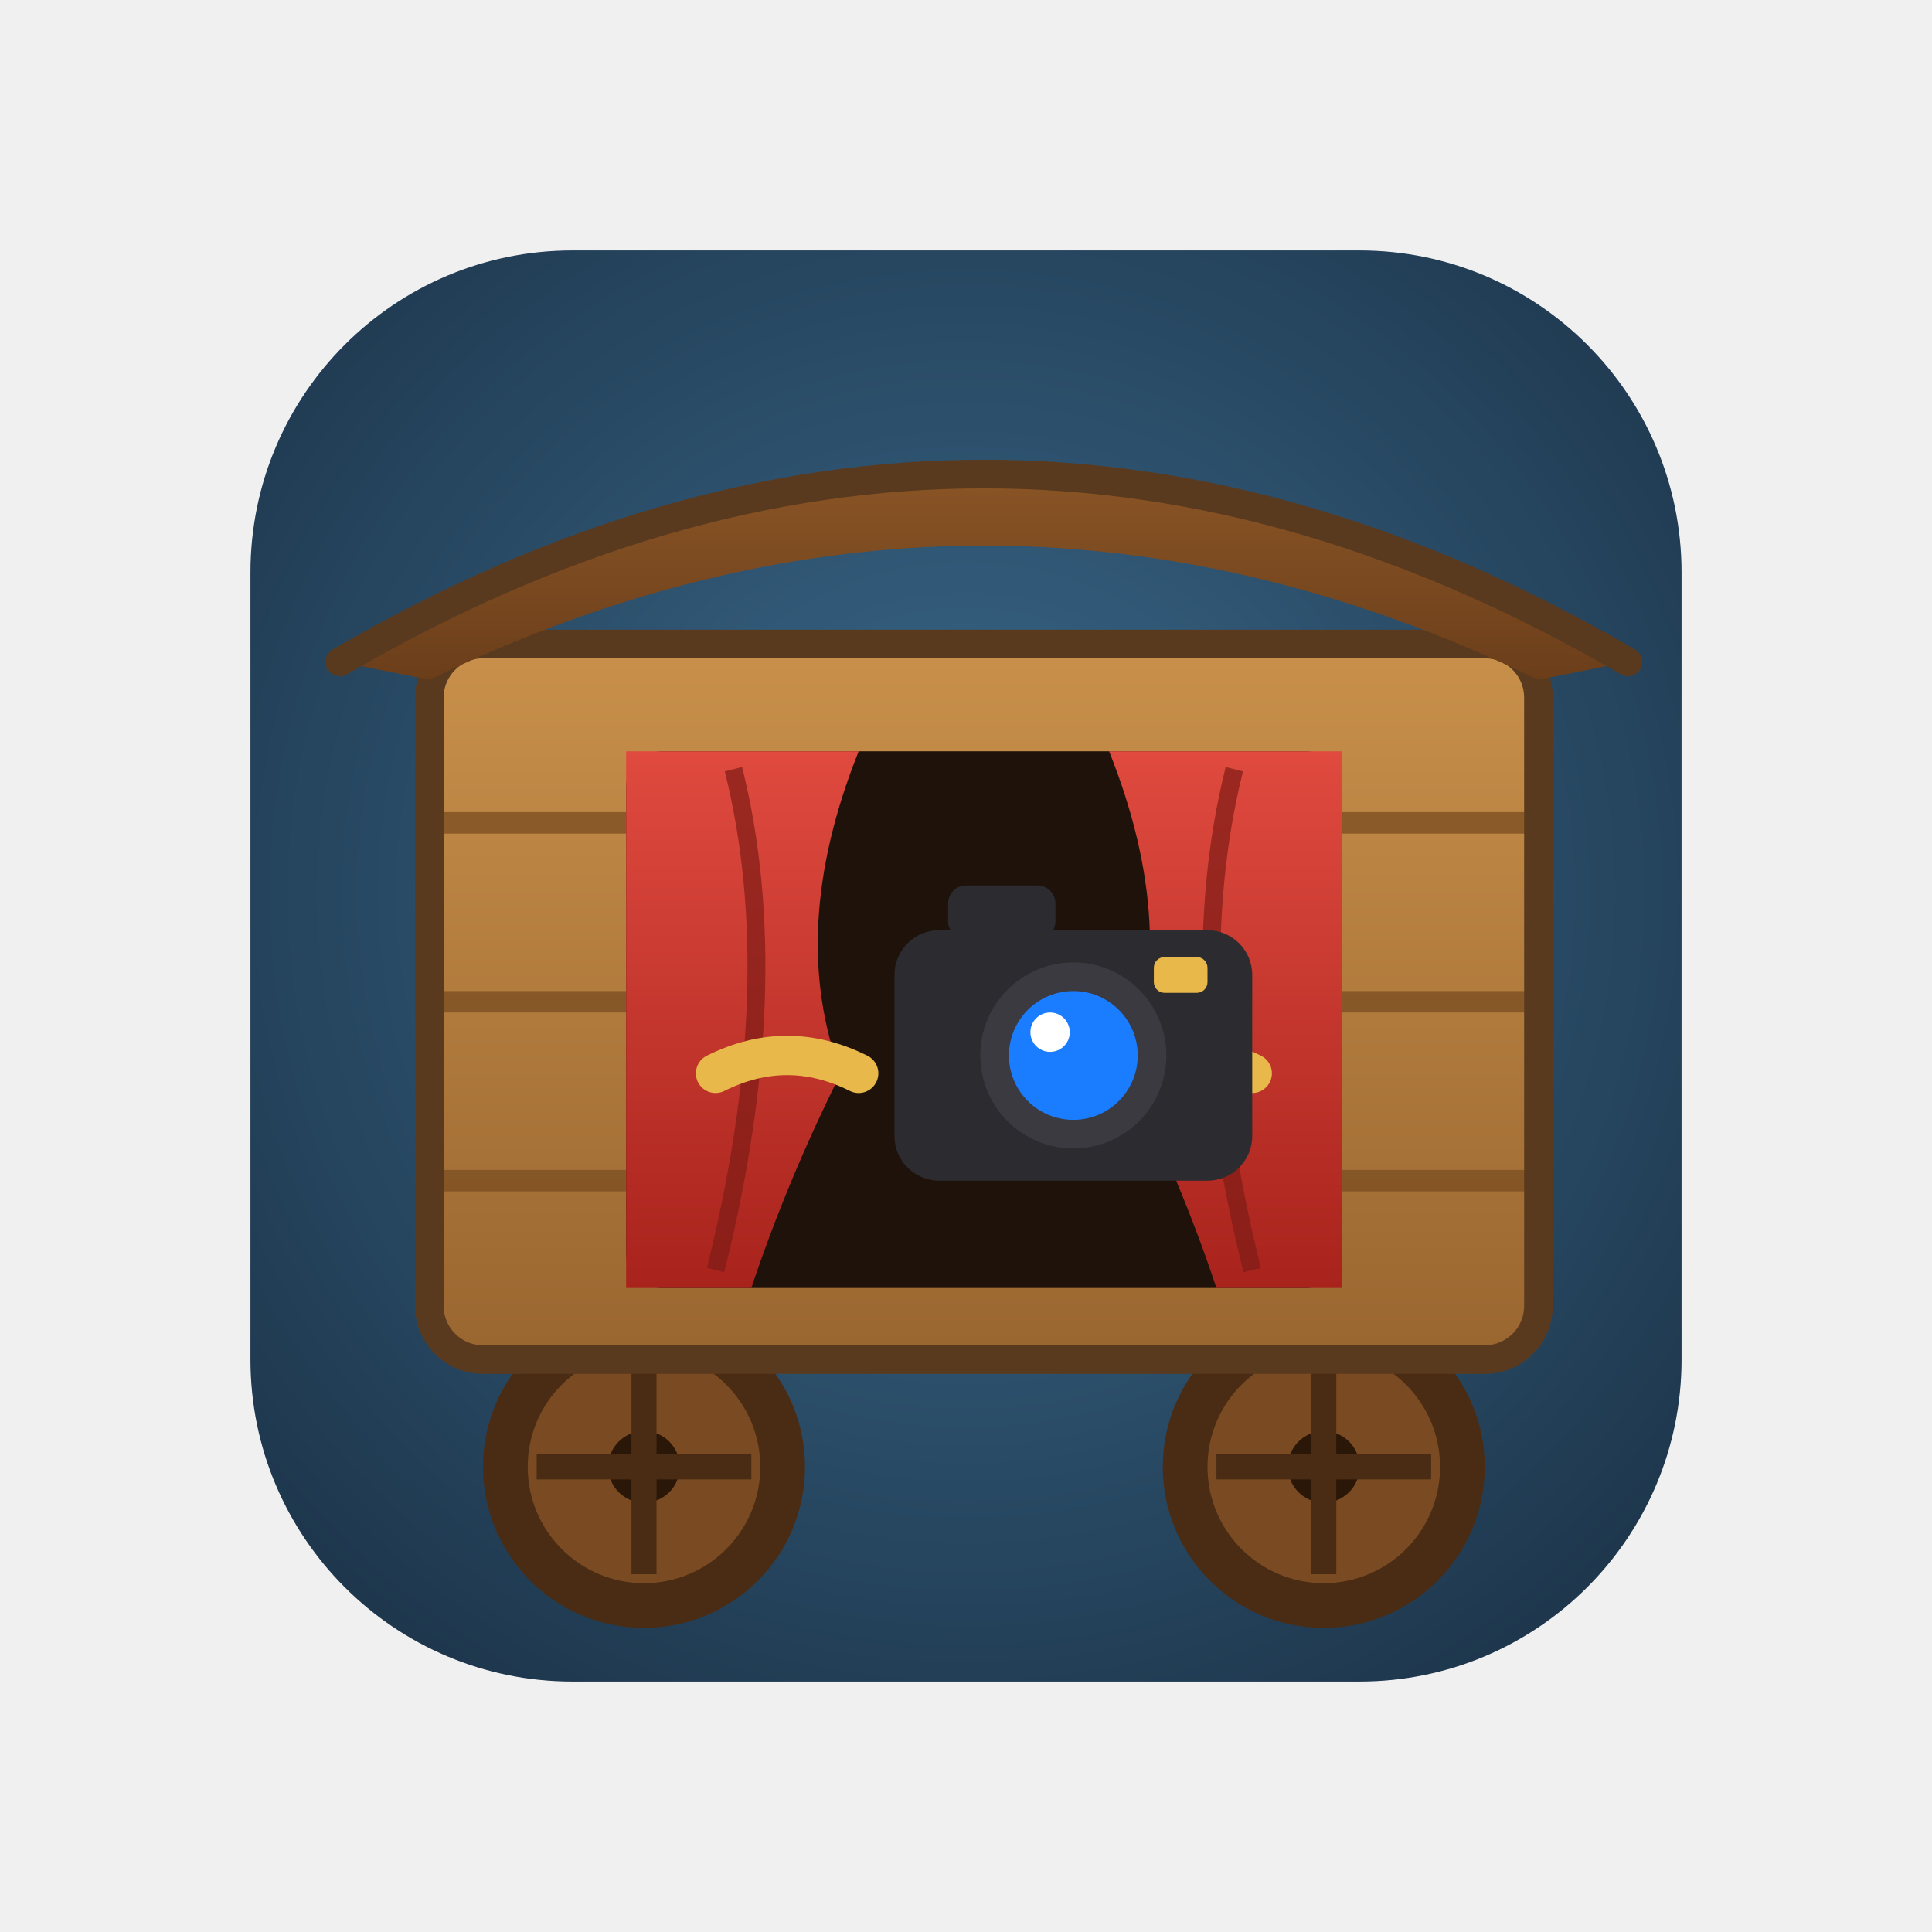
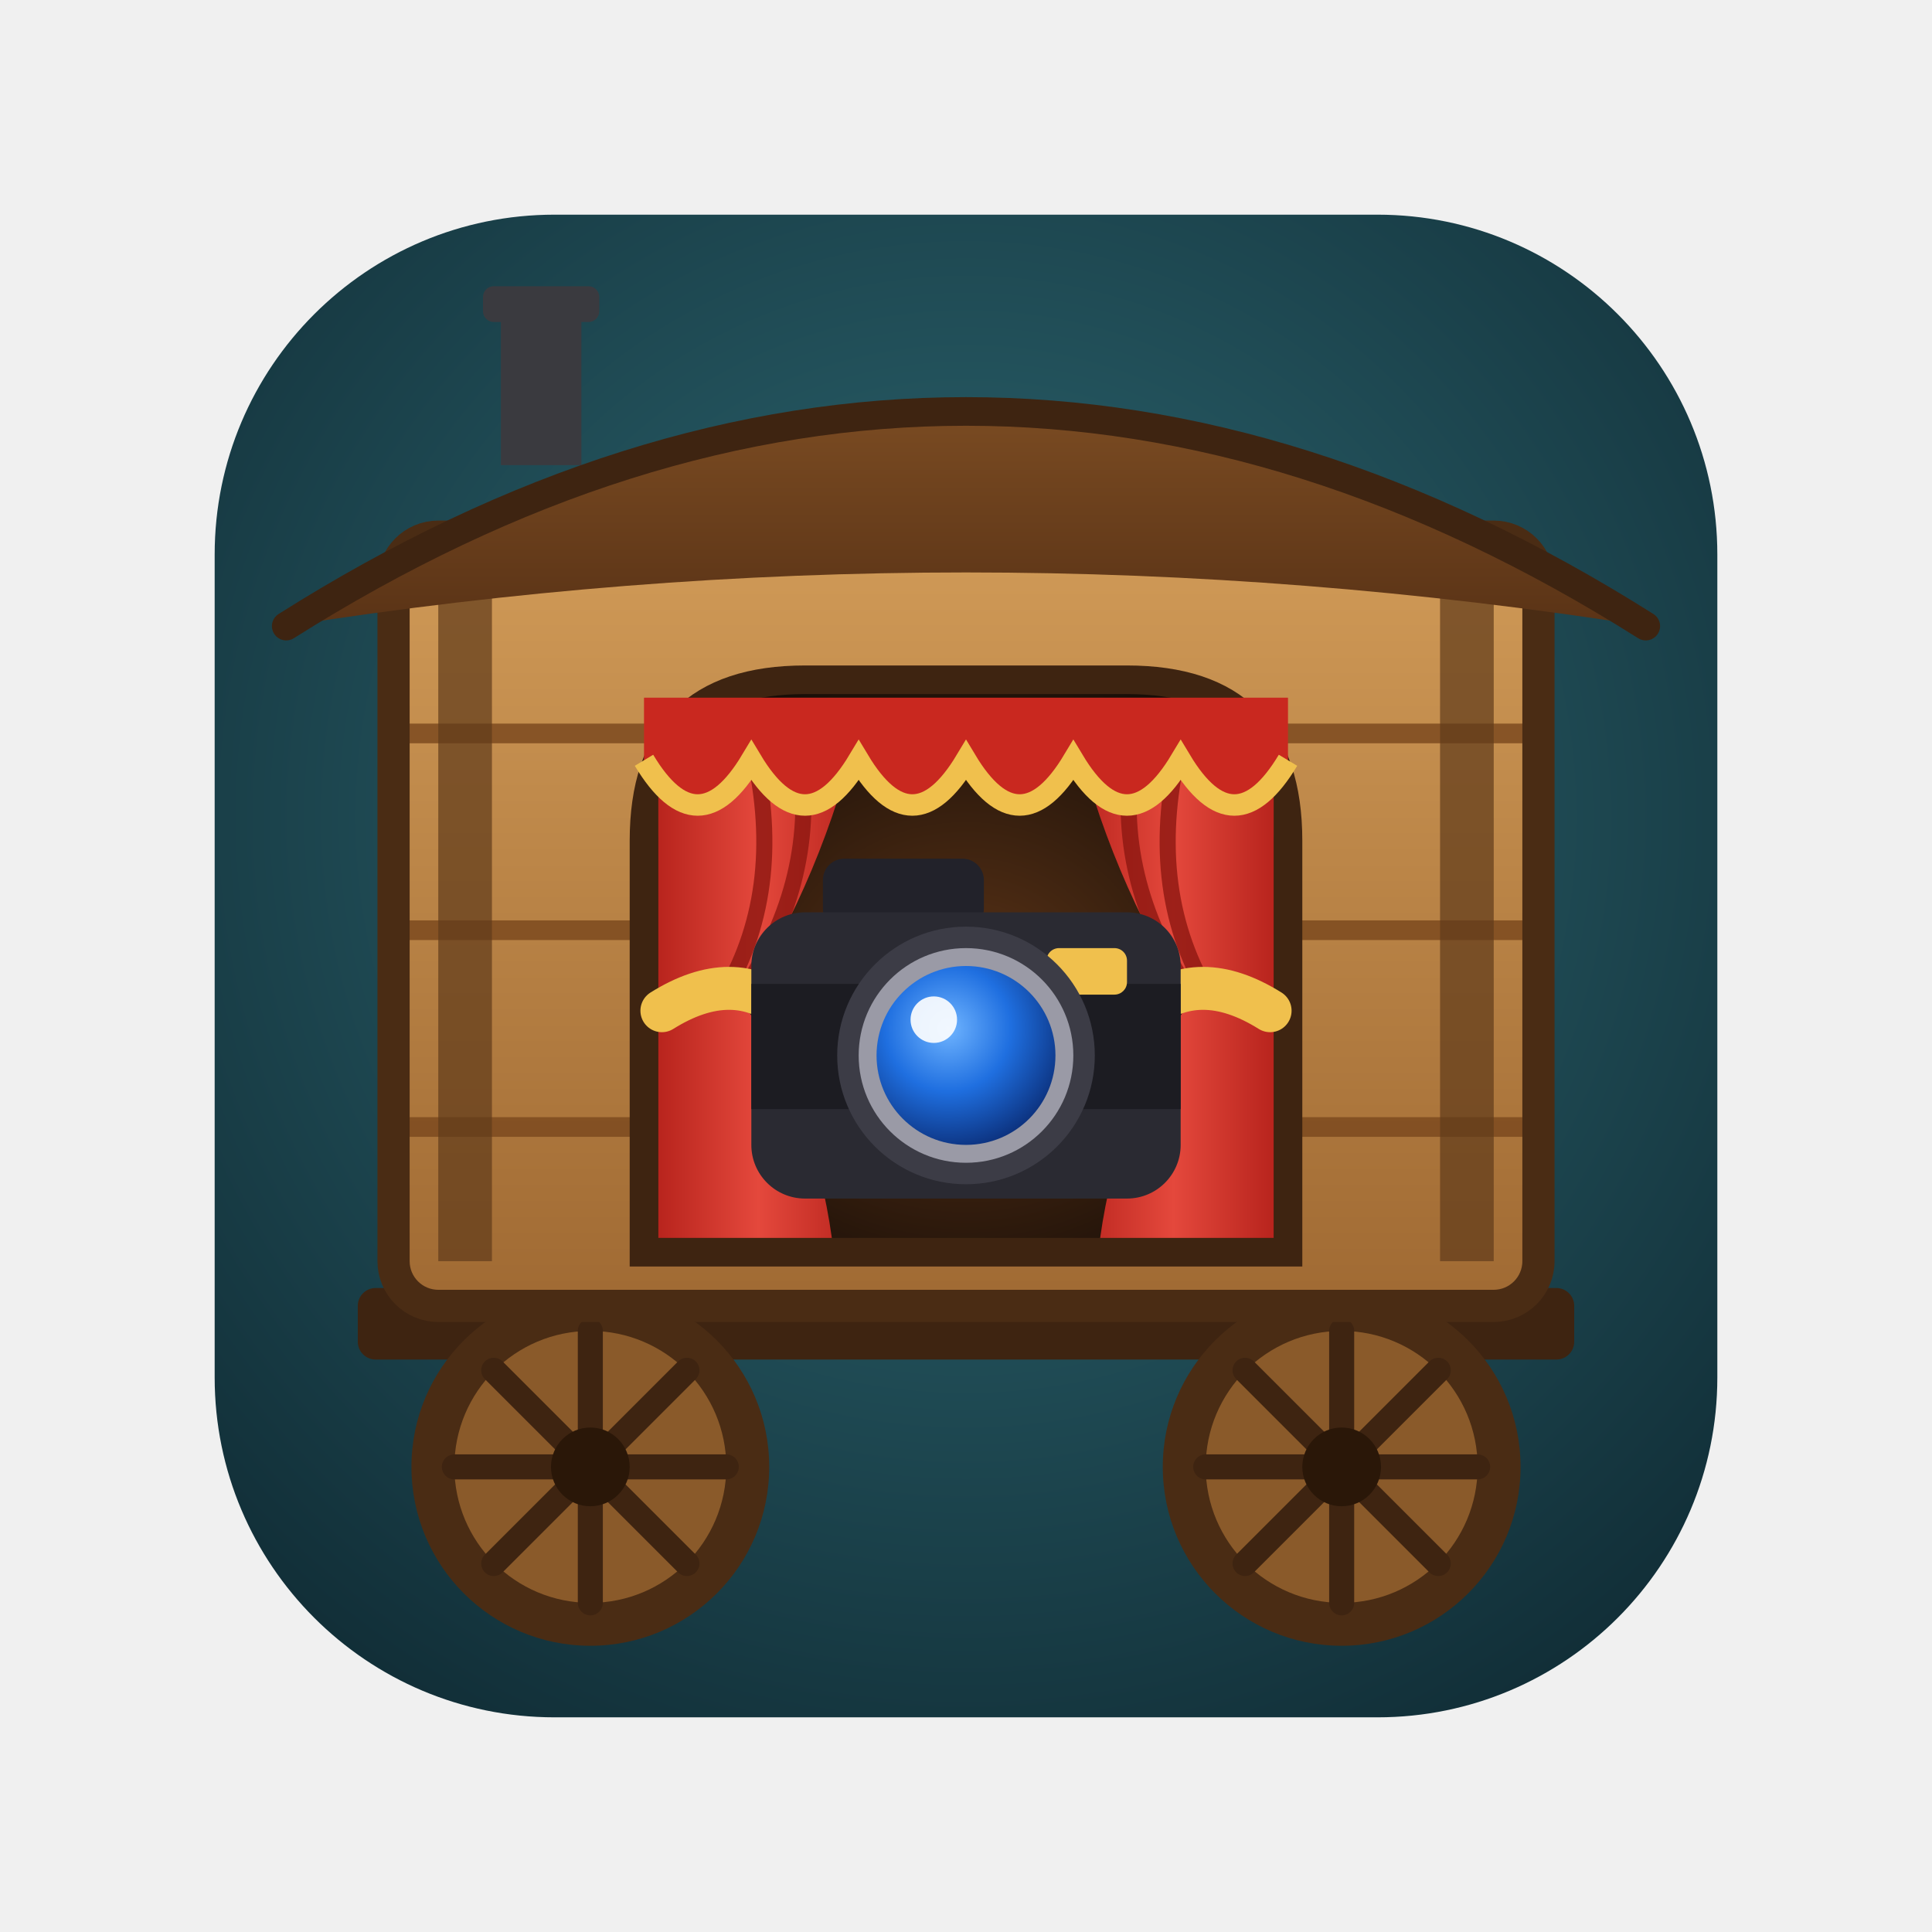
<svg xmlns="http://www.w3.org/2000/svg" viewBox="0 0 108 108">
  <defs>
-     <radialGradient id="bg" cx="0.5" cy="0.45" r="0.7">
-       <stop offset="0" stop-color="#3b6a8c" />
-       <stop offset="1" stop-color="#1b3247" />
+     <radialGradient id="bg" cx="0.5" cy="0.4" r="0.75">
+       <stop offset="0" stop-color="#2f6b75" />
+       <stop offset="1" stop-color="#0f2a33" />
    </radialGradient>
  </defs>
-   <rect x="14" y="14" width="80" height="80" rx="18" fill="url(#bg)" />
+   <rect x="12" y="12" width="84" height="84" rx="19" fill="url(#bg)" />
  <defs>
    <linearGradient id="wood" x1="0" y1="0" x2="0" y2="1">
-       <stop offset="0" stop-color="#c8904a" />
-       <stop offset="1" stop-color="#9a6630" />
+       <stop offset="0" stop-color="#d09a57" />
+       <stop offset="1" stop-color="#a06a33" />
    </linearGradient>
    <linearGradient id="roof" x1="0" y1="0" x2="0" y2="1">
-       <stop offset="0" stop-color="#8a5526" />
-       <stop offset="1" stop-color="#6b3e1a" />
+       <stop offset="0" stop-color="#7a4b22" />
+       <stop offset="1" stop-color="#5a3316" />
    </linearGradient>
-     <linearGradient id="red" x1="0" y1="0" x2="0" y2="1">
-       <stop offset="0" stop-color="#e04a3f" />
-       <stop offset="1" stop-color="#a8231c" />
+     <linearGradient id="red" x1="0" y1="0" x2="1" y2="0">
+       <stop offset="0" stop-color="#b8241d" />
+       <stop offset="0.5" stop-color="#e4483c" />
+       <stop offset="1" stop-color="#b8241d" />
    </linearGradient>
+     <radialGradient id="stage" cx="0.5" cy="0.55" r="0.6">
+       <stop offset="0" stop-color="#5c3417" />
+       <stop offset="1" stop-color="#170d07" />
+     </radialGradient>
+     <radialGradient id="lens" cx="0.4" cy="0.35" r="0.7">
+       <stop offset="0" stop-color="#6fb4ff" />
+       <stop offset="0.5" stop-color="#1f6fe0" />
+       <stop offset="1" stop-color="#0b2f7a" />
+     </radialGradient>
  </defs>
-   <g>
-     <circle cx="36" cy="82" r="9" fill="#4a2c14" />
-     <circle cx="36" cy="82" r="6.5" fill="#7a4a22" />
-     <circle cx="36" cy="82" r="2" fill="#2a1708" />
-     <path d="M36 76v12M30 82h12" stroke="#4a2c14" stroke-width="1.4" />
-     <circle cx="74" cy="82" r="9" fill="#4a2c14" />
-     <circle cx="74" cy="82" r="6.5" fill="#7a4a22" />
-     <circle cx="74" cy="82" r="2" fill="#2a1708" />
-     <path d="M74 76v12M68 82h12" stroke="#4a2c14" stroke-width="1.4" />
+   <rect x="20" y="72" width="68" height="4" rx="1" fill="#3e2411" />
+   <g stroke="#3e2411" stroke-width="1.4" stroke-linecap="round">
+     <circle cx="33" cy="82" r="10" fill="#4a2c14" stroke="none" />
+     <circle cx="33" cy="82" r="7.6" fill="#8a5a2a" stroke="none" />
+     <path d="M33 74.4v15.2M25.4 82h15.2M27.6 76.6l10.8 10.8M38.4 76.6L27.6 87.4" />
+     <circle cx="33" cy="82" r="2.2" fill="#2a1708" stroke="none" />
+     <circle cx="75" cy="82" r="10" fill="#4a2c14" stroke="none" />
+     <circle cx="75" cy="82" r="7.6" fill="#8a5a2a" stroke="none" />
+     <path d="M75 74.4v15.2M67.4 82h15.2M69.6 76.6l10.8 10.8M80.4 76.6L69.6 87.4" />
+     <circle cx="75" cy="82" r="2.2" fill="#2a1708" stroke="none" />
  </g>
-   <rect x="24" y="36" width="62" height="40" rx="3" fill="url(#wood)" />
-   <path d="M24 46h62M24 56h62M24 66h62" stroke="#7d4f22" stroke-width="1.2" opacity="0.8" />
-   <rect x="24" y="36" width="62" height="40" rx="3" fill="none" stroke="#5a3a1e" stroke-width="1.6" />
-   <path d="M19 37 Q55 16 91 37 L86 38 Q55 23 24 38 Z" fill="url(#roof)" />
-   <path d="M19 37 Q55 16 91 37" fill="none" stroke="#5a3a1e" stroke-width="1.6" stroke-linecap="round" />
-   <rect x="35" y="42" width="40" height="30" rx="2" fill="#1e120a" />
-   <path d="M35 42h13Q44 52 47 60Q44 66 42 72H35Z" fill="url(#red)" />
-   <path d="M75 42h-13Q66 52 63 60Q66 66 68 72H75Z" fill="url(#red)" />
-   <path d="M41 43q3 12-1 28M69 43q-3 12 1 28" stroke="#7d1b15" stroke-width="1" fill="none" opacity="0.7" />
-   <path d="M40 60q4-2 8 0M70 60q-4-2-8 0" stroke="#e8b84a" stroke-width="2.2" fill="none" stroke-linecap="round" />
-   <rect x="50" y="52" width="20" height="14" rx="2.5" fill="#2b2b30" />
-   <rect x="53" y="49.5" width="6" height="3" rx="1" fill="#2b2b30" />
-   <circle cx="60" cy="59" r="5.2" fill="#3a3a40" />
-   <circle cx="60" cy="59" r="3.6" fill="#1a7cff" />
-   <circle cx="58.7" cy="57.7" r="1.1" fill="#ffffff" />
-   <rect x="64.5" y="53.5" width="3" height="2" rx="0.6" fill="#e8b84a" />
+   <rect x="22" y="30" width="64" height="43" rx="2.5" fill="url(#wood)" />
+   <path d="M22 41h64M22 52h64M22 63h64" stroke="#7d4a1f" stroke-width="1.1" opacity="0.85" />
+   <rect x="22" y="30" width="64" height="43" rx="2.5" fill="none" stroke="#4a2c14" stroke-width="1.8" />
+   <rect x="24.5" y="32.5" width="3" height="38" fill="#5f3a1a" opacity="0.7" />
+   <rect x="80.5" y="32.5" width="3" height="38" fill="#5f3a1a" opacity="0.7" />
+   <rect x="28" y="17" width="4.5" height="9" fill="#3a3a3f" />
+   <rect x="27" y="16" width="6.5" height="2" rx="0.6" fill="#3a3a3f" />
+   <path d="M16 35 Q54 11 92 35 Q54 29 16 35 Z" fill="url(#roof)" />
+   <path d="M16 35 Q54 11 92 35" fill="none" stroke="#3e2411" stroke-width="1.6" stroke-linecap="round" />
+   <path d="M36 70V47Q36 38 45 38H63Q72 38 72 47V70Z" fill="url(#stage)" />
+   <path d="M36 70V47Q36 38 45 38H63Q72 38 72 47V70Z" fill="none" stroke="#3e2411" stroke-width="1.6" />
+   <path d="M36.8 42 L48 40.5 Q46 49 41.5 56 Q45.5 62 46.5 69.2 L36.8 69.2 Z" fill="url(#red)" />
+   <path d="M71.2 42 L60 40.5 Q62 49 66.5 56 Q62.5 62 61.5 69.2 L71.2 69.2 Z" fill="url(#red)" />
+   <path d="M42 41.5q2 8-1.5 14M44.5 41.2q1.5 7-2.5 13.5M66 41.5q-2 8 1.5 14M63.5 41.2q-1.5 7 2.5 13.5" stroke="#8c1710" stroke-width="0.9" fill="none" opacity="0.8" />
+   <path d="M37 56.5q4-2.5 7 0M71 56.5q-4-2.5-7 0" stroke="#f0c04d" stroke-width="2.4" fill="none" stroke-linecap="round" />
+   <path d="M36 39H72V42.5Q69 47.5 66 42.5Q63 47.5 60 42.5Q57 47.5 54 42.5Q51 47.5 48 42.5Q45 47.5 42 42.5Q39 47.5 36 42.5Z" fill="#c9281f" />
+   <path d="M36 42.5Q39 47.5 42 42.5Q45 47.5 48 42.5Q51 47.5 54 42.5Q57 47.5 60 42.5Q63 47.5 66 42.5Q69 47.5 72 42.5" fill="none" stroke="#f0c04d" stroke-width="1.2" />
+   <rect x="46" y="48" width="9" height="4" rx="1.2" fill="#22222a" />
+   <rect x="42" y="51" width="24" height="16" rx="3" fill="#2a2a32" />
+   <rect x="42" y="55" width="24" height="7" fill="#1c1c22" />
+   <rect x="58.5" y="53" width="4.5" height="2.6" rx="0.7" fill="#f0c04d" />
+   <circle cx="54" cy="59" r="7.2" fill="#3c3c46" />
+   <circle cx="54" cy="59" r="6" fill="#9a9aa6" />
+   <circle cx="54" cy="59" r="5" fill="url(#lens)" />
+   <circle cx="52.2" cy="57" r="1.3" fill="#ffffff" opacity="0.9" />
</svg>
